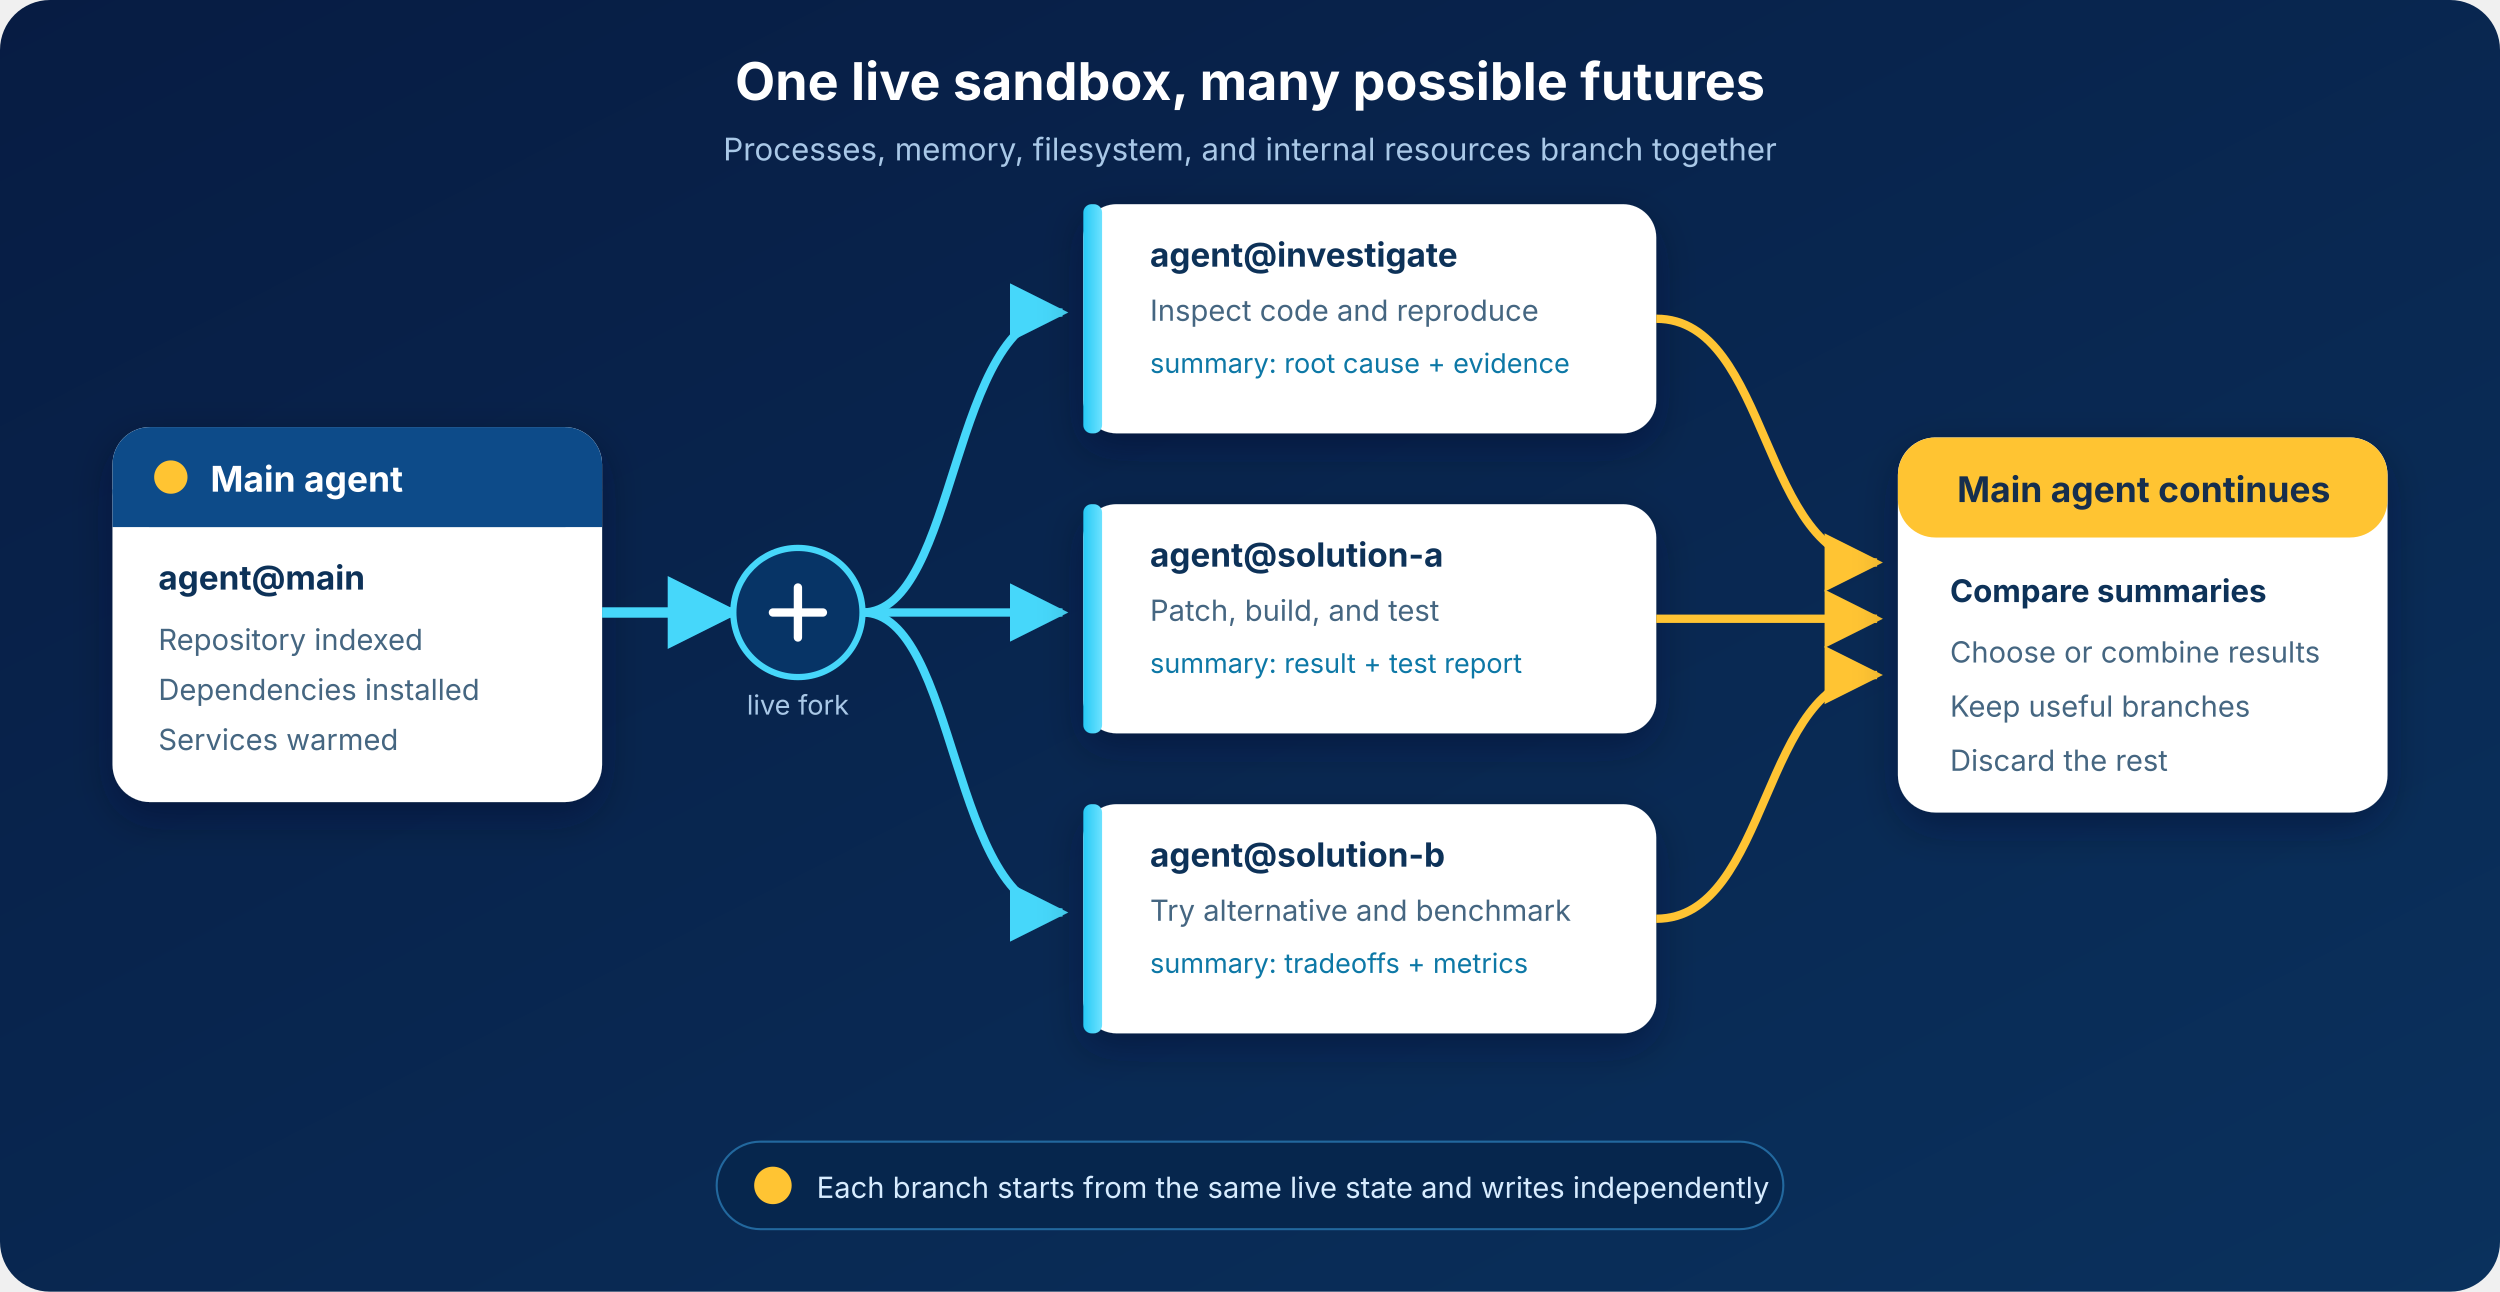
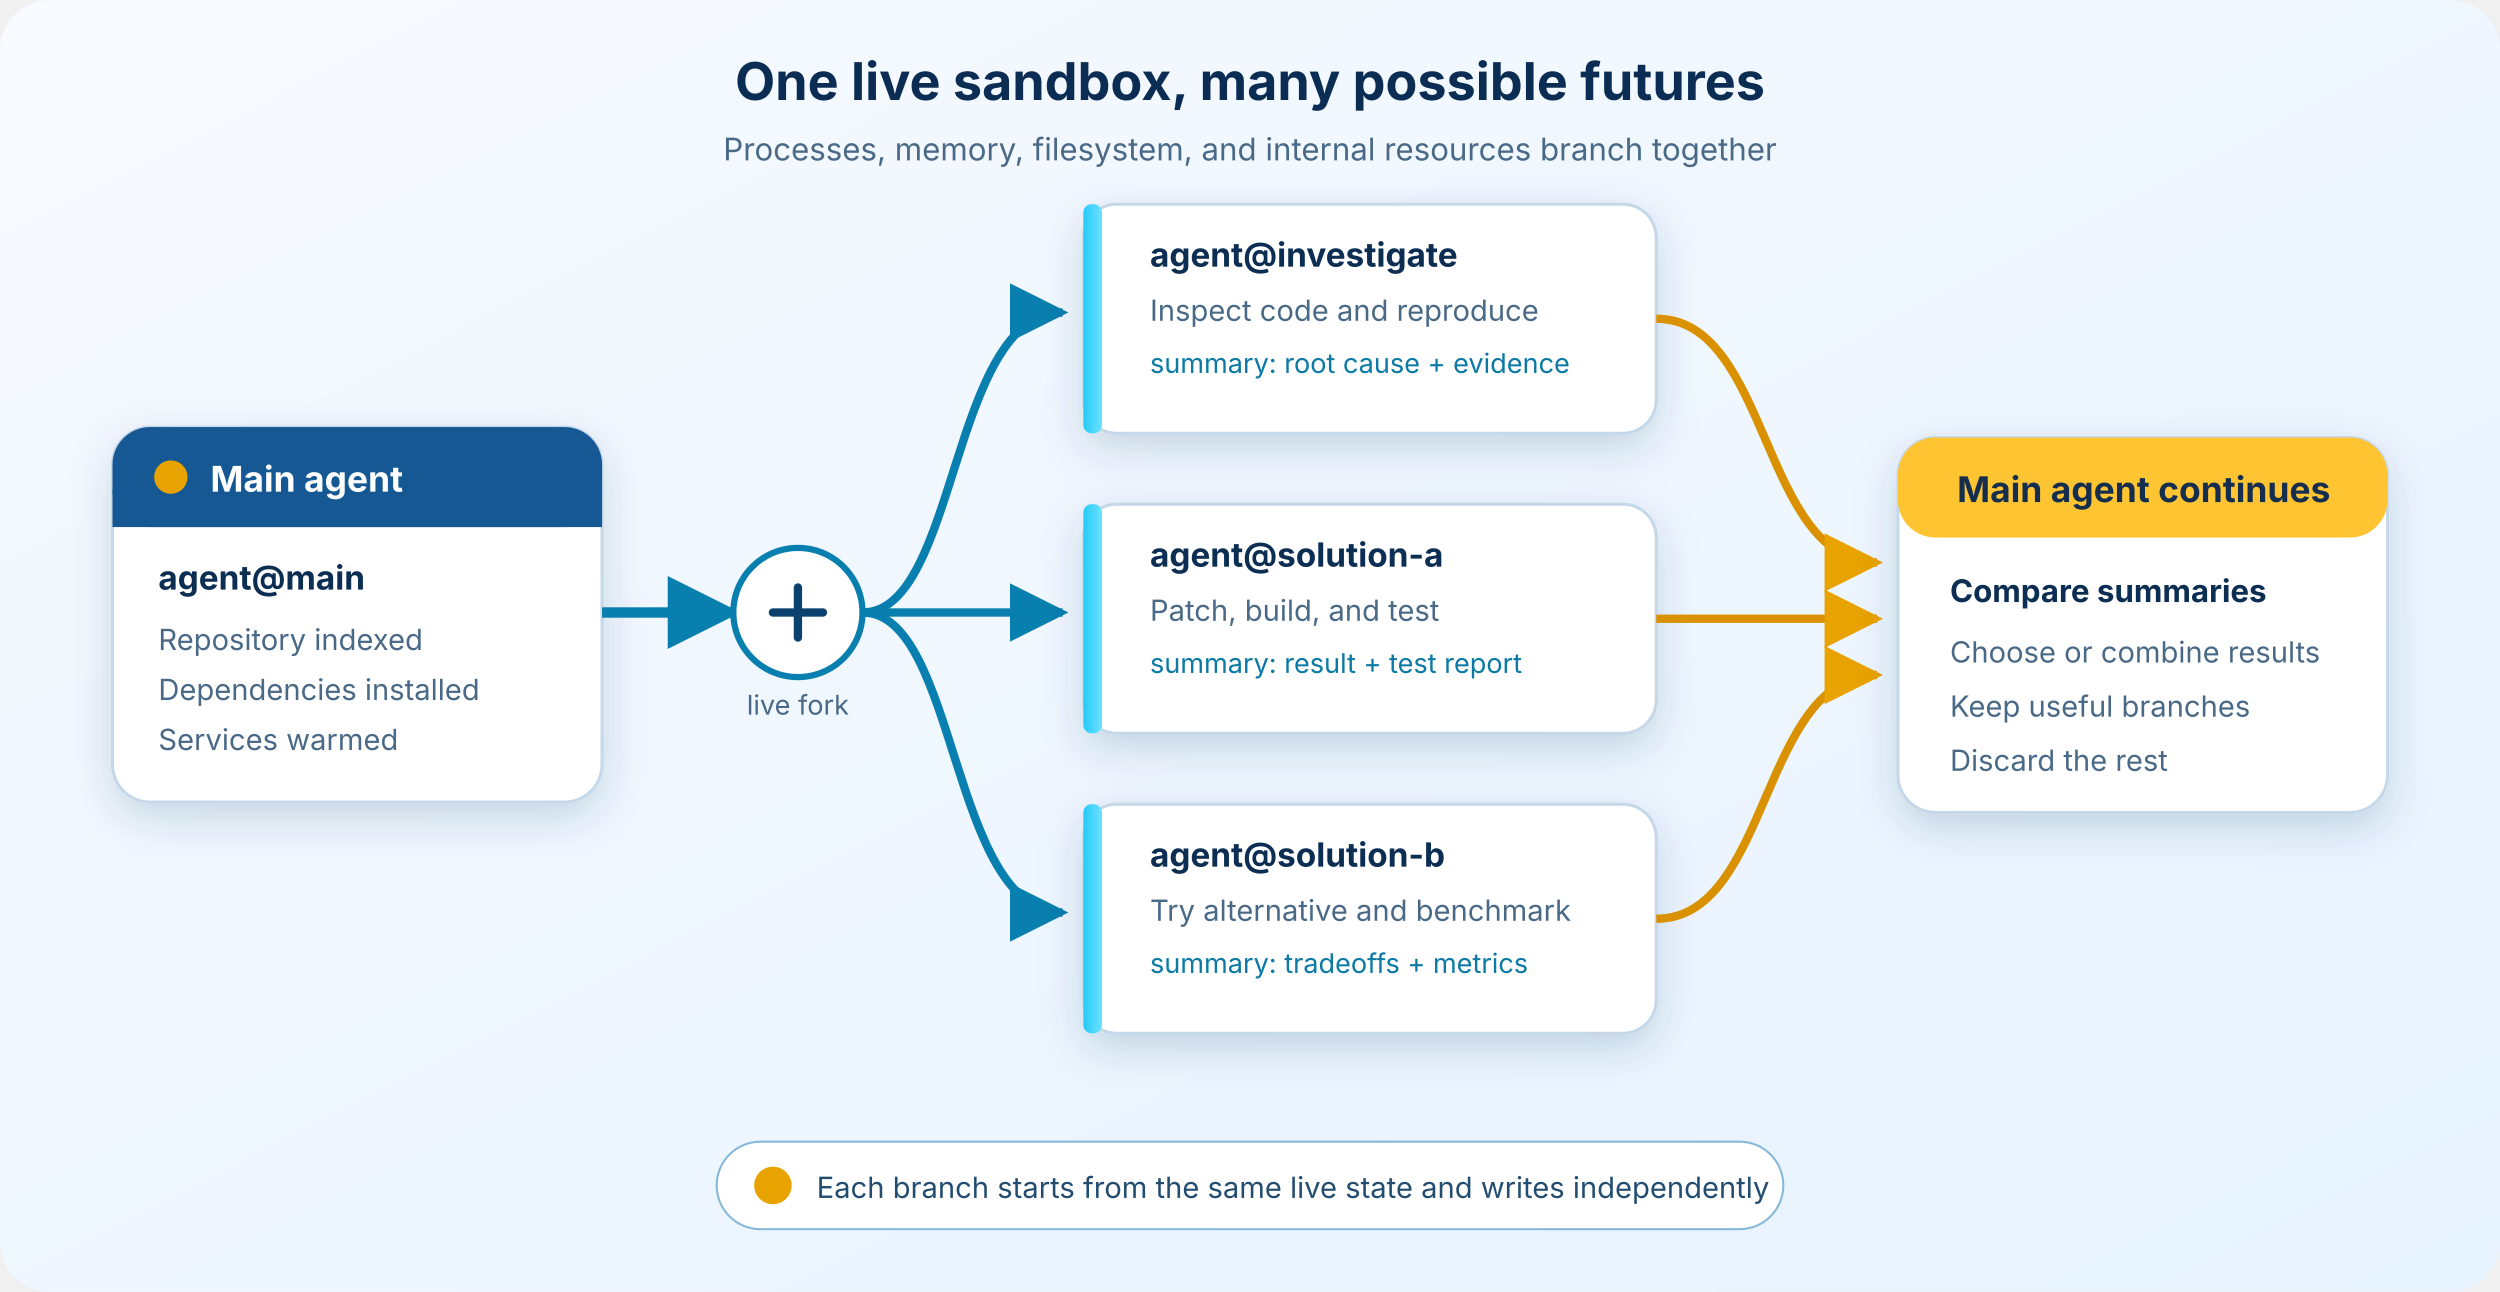
<svg xmlns="http://www.w3.org/2000/svg" width="1200" height="620" viewBox="0 0 1200 620" role="img" aria-labelledby="title desc">
+   <style>
+     :root { color-scheme: light dark; }
+     .background-start { stop-color: #f7faff; }
+     .background-end { stop-color: #e7f3ff; }
+     .canvas-title, .card-title { fill: #0b2d53; }
+     .canvas-subtitle, .card-body { fill: #496986; }
+     .card { fill: #ffffff; stroke: #c5d8e9; stroke-width: 1.5; }
+     .primary-header { fill: #145994; }
+     .primary-header-text { fill: #ffffff; }
+     .primary-line { stroke: #087fae; }
+     .primary-arrow { fill: #087fae; }
+     .fork-node { fill: #ffffff; stroke: #087fae; }
+     .fork-mark { stroke: #0b416f; }
+     .summary { fill: #0879a5; }
+     .accent-line { stroke: #d99100; }
+     .accent-arrow, .accent-dot { fill: #e9a300; }
+     .accent-header { fill: #ffc433; }
+     .accent-header-text { fill: #152f4d !important; }
+     .pill { fill: #ffffff; stroke: #87b8d8; }
+     .pill-text { fill: #234d70; }
+     .shadow-color { flood-color: #153a5b; flood-opacity: .18; }
+     @media (prefers-color-scheme: dark) {
+       .background-start { stop-color: #071c43; }
+       .background-end { stop-color: #0a315d; }
+       .canvas-title, .primary-header-text { fill: #ffffff; }
+       .canvas-subtitle { fill: #a9c8e7; }
+       .card { fill: #102f51; stroke: #275578; }
+       .card-title { fill: #ffffff; }
+       .card-body { fill: #bdd4e8; }
+       .primary-header { fill: #155b99; }
+       .primary-line { stroke: #46d7fa; }
+       .primary-arrow { fill: #46d7fa; }
+       .fork-node { fill: #073466; stroke: #46d7fa; }
+       .fork-mark { stroke: #ffffff; }
+       .summary { fill: #55dafa; }
+       .accent-line { stroke: #ffc433; }
+       .accent-arrow, .accent-dot { fill: #ffc433; }
+       .accent-header-text { fill: #071c43 !important; }
+       .pill { fill: #06264d; stroke: #22689e; }
+       .pill-text { fill: #d7ecff; }
+       .shadow-color { flood-color: #00132f; flood-opacity: .35; }
+     }
+   </style>
  <defs>
    <linearGradient id="background" x1="0" y1="0" x2="1" y2="1">
-       <stop offset="0" stop-color="#071c43" />
-       <stop offset="1" stop-color="#0a315d" />
+       <stop class="background-start" offset="0" />
+       <stop class="background-end" offset="1" />
    </linearGradient>
    <linearGradient id="branch" x1="0" y1="0" x2="1" y2="0">
      <stop offset="0" stop-color="#27c9f5" />
      <stop offset="1" stop-color="#6ce2ff" />
    </linearGradient>
    <filter id="shadow" x="-20%" y="-20%" width="140%" height="140%">
-       <feDropShadow dx="0" dy="7" stdDeviation="10" flood-color="#00132f" flood-opacity=".35" />
+       <feDropShadow class="shadow-color" dx="0" dy="7" stdDeviation="10" />
    </filter>
    <marker id="arrow" viewBox="0 0 10 10" refX="9" refY="5" markerWidth="7" markerHeight="7" orient="auto-start-reverse">
-       <path d="M 0 0 L 10 5 L 0 10 z" fill="#46d7fa" />
+       <path class="primary-arrow" d="M 0 0 L 10 5 L 0 10 z" />
    </marker>
    <marker id="arrow-gold" viewBox="0 0 10 10" refX="9" refY="5" markerWidth="7" markerHeight="7" orient="auto-start-reverse">
-       <path d="M 0 0 L 10 5 L 0 10 z" fill="#ffc433" />
+       <path class="accent-arrow" d="M 0 0 L 10 5 L 0 10 z" />
    </marker>
  </defs>
  <rect width="1200" height="620" rx="24" fill="url(#background)" />
-   <text x="600" y="48" text-anchor="middle" fill="#ffffff" font-family="Inter,Segoe UI,sans-serif" font-size="25" font-weight="700">One live sandbox, many possible futures</text>
-   <text x="600" y="77" text-anchor="middle" fill="#a9c8e7" font-family="Inter,Segoe UI,sans-serif" font-size="15">Processes, memory, filesystem, and internal resources branch together</text>
+   <text class="canvas-title" x="600" y="48" text-anchor="middle" font-family="Inter,Segoe UI,sans-serif" font-size="25" font-weight="700">One live sandbox, many possible futures</text>
+   <text class="canvas-subtitle" x="600" y="77" text-anchor="middle" font-family="Inter,Segoe UI,sans-serif" font-size="15">Processes, memory, filesystem, and internal resources branch together</text>
  <g filter="url(#shadow)">
-     <rect x="54" y="205" width="235" height="180" rx="18" fill="#ffffff" />
-     <rect x="54" y="205" width="235" height="48" rx="18" fill="#0d4b89" />
-     <rect x="54" y="235" width="235" height="18" fill="#0d4b89" />
-     <circle cx="82" cy="229" r="8" fill="#ffc433" />
-     <text x="101" y="236" fill="#ffffff" font-family="Inter,Segoe UI,sans-serif" font-size="17" font-weight="700">Main agent</text>
-     <text x="76" y="283" fill="#0d3159" font-family="Inter,Segoe UI,sans-serif" font-size="16" font-weight="700">agent@main</text>
-     <text x="76" y="312" fill="#456681" font-family="Inter,Segoe UI,sans-serif" font-size="14">Repository indexed</text>
-     <text x="76" y="336" fill="#456681" font-family="Inter,Segoe UI,sans-serif" font-size="14">Dependencies installed</text>
-     <text x="76" y="360" fill="#456681" font-family="Inter,Segoe UI,sans-serif" font-size="14">Services warmed</text>
+     <rect class="card" x="54" y="205" width="235" height="180" rx="18" />
+     <rect class="primary-header" x="54" y="205" width="235" height="48" rx="18" />
+     <rect class="primary-header" x="54" y="235" width="235" height="18" />
+     <circle class="accent-dot" cx="82" cy="229" r="8" />
+     <text class="primary-header-text" x="101" y="236" font-family="Inter,Segoe UI,sans-serif" font-size="17" font-weight="700">Main agent</text>
+     <text class="card-title" x="76" y="283" font-family="Inter,Segoe UI,sans-serif" font-size="16" font-weight="700">agent@main</text>
+     <text class="card-body" x="76" y="312" font-family="Inter,Segoe UI,sans-serif" font-size="14">Repository indexed</text>
+     <text class="card-body" x="76" y="336" font-family="Inter,Segoe UI,sans-serif" font-size="14">Dependencies installed</text>
+     <text class="card-body" x="76" y="360" font-family="Inter,Segoe UI,sans-serif" font-size="14">Services warmed</text>
  </g>
-   <path d="M289 294 H352" stroke="#46d7fa" stroke-width="5" fill="none" marker-end="url(#arrow)" />
+   <path class="primary-line" d="M289 294 H352" stroke-width="5" fill="none" marker-end="url(#arrow)" />
  <g>
-     <circle cx="383" cy="294" r="31" fill="#073466" stroke="#46d7fa" stroke-width="3" />
-     <path d="M371 294 h24 M383 282 v24" stroke="#ffffff" stroke-width="4" stroke-linecap="round" />
-     <text x="383" y="343" text-anchor="middle" fill="#a9c8e7" font-family="Inter,Segoe UI,sans-serif" font-size="13">live fork</text>
+     <circle class="fork-node" cx="383" cy="294" r="31" stroke-width="3" />
+     <path class="fork-mark" d="M371 294 h24 M383 282 v24" stroke-width="4" stroke-linecap="round" />
+     <text class="canvas-subtitle" x="383" y="343" text-anchor="middle" font-family="Inter,Segoe UI,sans-serif" font-size="13">live fork</text>
  </g>
-   <path d="M414 294 C460 294 456 150 510 150" stroke="#46d7fa" stroke-width="4" fill="none" marker-end="url(#arrow)" />
-   <path d="M414 294 H510" stroke="#46d7fa" stroke-width="4" fill="none" marker-end="url(#arrow)" />
-   <path d="M414 294 C460 294 456 438 510 438" stroke="#46d7fa" stroke-width="4" fill="none" marker-end="url(#arrow)" />
+   <path class="primary-line" d="M414 294 C460 294 456 150 510 150" stroke-width="4" fill="none" marker-end="url(#arrow)" />
+   <path class="primary-line" d="M414 294 H510" stroke-width="4" fill="none" marker-end="url(#arrow)" />
+   <path class="primary-line" d="M414 294 C460 294 456 438 510 438" stroke-width="4" fill="none" marker-end="url(#arrow)" />
  <g filter="url(#shadow)">
-     <rect x="520" y="98" width="275" height="110" rx="16" fill="#ffffff" />
+     <rect class="card" x="520" y="98" width="275" height="110" rx="16" />
    <rect x="520" y="98" width="9" height="110" rx="4" fill="url(#branch)" />
-     <text x="552" y="128" fill="#0d3159" font-family="Inter,Segoe UI,sans-serif" font-size="16" font-weight="700">agent@investigate</text>
-     <text x="552" y="154" fill="#456681" font-family="Inter,Segoe UI,sans-serif" font-size="14">Inspect code and reproduce</text>
-     <text x="552" y="179" fill="#0d78a6" font-family="Inter,Segoe UI,sans-serif" font-size="13">summary: root cause + evidence</text>
-     <rect x="520" y="242" width="275" height="110" rx="16" fill="#ffffff" />
+     <text class="card-title" x="552" y="128" font-family="Inter,Segoe UI,sans-serif" font-size="16" font-weight="700">agent@investigate</text>
+     <text class="card-body" x="552" y="154" font-family="Inter,Segoe UI,sans-serif" font-size="14">Inspect code and reproduce</text>
+     <text class="summary" x="552" y="179" font-family="Inter,Segoe UI,sans-serif" font-size="13">summary: root cause + evidence</text>
+     <rect class="card" x="520" y="242" width="275" height="110" rx="16" />
    <rect x="520" y="242" width="9" height="110" rx="4" fill="url(#branch)" />
-     <text x="552" y="272" fill="#0d3159" font-family="Inter,Segoe UI,sans-serif" font-size="16" font-weight="700">agent@solution-a</text>
-     <text x="552" y="298" fill="#456681" font-family="Inter,Segoe UI,sans-serif" font-size="14">Patch, build, and test</text>
-     <text x="552" y="323" fill="#0d78a6" font-family="Inter,Segoe UI,sans-serif" font-size="13">summary: result + test report</text>
-     <rect x="520" y="386" width="275" height="110" rx="16" fill="#ffffff" />
+     <text class="card-title" x="552" y="272" font-family="Inter,Segoe UI,sans-serif" font-size="16" font-weight="700">agent@solution-a</text>
+     <text class="card-body" x="552" y="298" font-family="Inter,Segoe UI,sans-serif" font-size="14">Patch, build, and test</text>
+     <text class="summary" x="552" y="323" font-family="Inter,Segoe UI,sans-serif" font-size="13">summary: result + test report</text>
+     <rect class="card" x="520" y="386" width="275" height="110" rx="16" />
    <rect x="520" y="386" width="9" height="110" rx="4" fill="url(#branch)" />
-     <text x="552" y="416" fill="#0d3159" font-family="Inter,Segoe UI,sans-serif" font-size="16" font-weight="700">agent@solution-b</text>
-     <text x="552" y="442" fill="#456681" font-family="Inter,Segoe UI,sans-serif" font-size="14">Try alternative and benchmark</text>
-     <text x="552" y="467" fill="#0d78a6" font-family="Inter,Segoe UI,sans-serif" font-size="13">summary: tradeoffs + metrics</text>
+     <text class="card-title" x="552" y="416" font-family="Inter,Segoe UI,sans-serif" font-size="16" font-weight="700">agent@solution-b</text>
+     <text class="card-body" x="552" y="442" font-family="Inter,Segoe UI,sans-serif" font-size="14">Try alternative and benchmark</text>
+     <text class="summary" x="552" y="467" font-family="Inter,Segoe UI,sans-serif" font-size="13">summary: tradeoffs + metrics</text>
  </g>
-   <path d="M795 153 C850 153 845 270 901 270" stroke="#ffc433" stroke-width="4" fill="none" marker-end="url(#arrow-gold)" />
-   <path d="M795 297 H901" stroke="#ffc433" stroke-width="4" fill="none" marker-end="url(#arrow-gold)" />
-   <path d="M795 441 C850 441 845 324 901 324" stroke="#ffc433" stroke-width="4" fill="none" marker-end="url(#arrow-gold)" />
+   <path class="accent-line" d="M795 153 C850 153 845 270 901 270" stroke-width="4" fill="none" marker-end="url(#arrow-gold)" />
+   <path class="accent-line" d="M795 297 H901" stroke-width="4" fill="none" marker-end="url(#arrow-gold)" />
+   <path class="accent-line" d="M795 441 C850 441 845 324 901 324" stroke-width="4" fill="none" marker-end="url(#arrow-gold)" />
  <g filter="url(#shadow)">
-     <rect x="911" y="210" width="235" height="180" rx="18" fill="#ffffff" />
-     <rect x="911" y="210" width="235" height="48" rx="18" fill="#ffc433" />
-     <text x="1029" y="241" text-anchor="middle" fill="#152f4d" font-family="Inter,Segoe UI,sans-serif" font-size="17" font-weight="700">Main agent continues</text>
-     <text x="936" y="289" fill="#0d3159" font-family="Inter,Segoe UI,sans-serif" font-size="15" font-weight="700">Compare summaries</text>
-     <text x="936" y="318" fill="#456681" font-family="Inter,Segoe UI,sans-serif" font-size="14">Choose or combine results</text>
-     <text x="936" y="344" fill="#456681" font-family="Inter,Segoe UI,sans-serif" font-size="14">Keep useful branches</text>
-     <text x="936" y="370" fill="#456681" font-family="Inter,Segoe UI,sans-serif" font-size="14">Discard the rest</text>
+     <rect class="card" x="911" y="210" width="235" height="180" rx="18" />
+     <rect class="accent-header" x="911" y="210" width="235" height="48" rx="18" />
+     <text class="accent-header-text" x="1029" y="241" text-anchor="middle" font-family="Inter,Segoe UI,sans-serif" font-size="17" font-weight="700">Main agent continues</text>
+     <text class="card-title" x="936" y="289" font-family="Inter,Segoe UI,sans-serif" font-size="15" font-weight="700">Compare summaries</text>
+     <text class="card-body" x="936" y="318" font-family="Inter,Segoe UI,sans-serif" font-size="14">Choose or combine results</text>
+     <text class="card-body" x="936" y="344" font-family="Inter,Segoe UI,sans-serif" font-size="14">Keep useful branches</text>
+     <text class="card-body" x="936" y="370" font-family="Inter,Segoe UI,sans-serif" font-size="14">Discard the rest</text>
  </g>
  <g transform="translate(344 548)">
-     <rect width="512" height="42" rx="21" fill="#06264d" stroke="#22689e" />
-     <circle cx="27" cy="21" r="9" fill="#ffc433" />
-     <text x="48" y="27" fill="#d7ecff" font-family="Inter,Segoe UI,sans-serif" font-size="14">Each branch starts from the same live state and writes independently</text>
+     <rect class="pill" width="512" height="42" rx="21" />
+     <circle class="accent-dot" cx="27" cy="21" r="9" />
+     <text class="pill-text" x="48" y="27" font-family="Inter,Segoe UI,sans-serif" font-size="14">Each branch starts from the same live state and writes independently</text>
  </g>
</svg>
